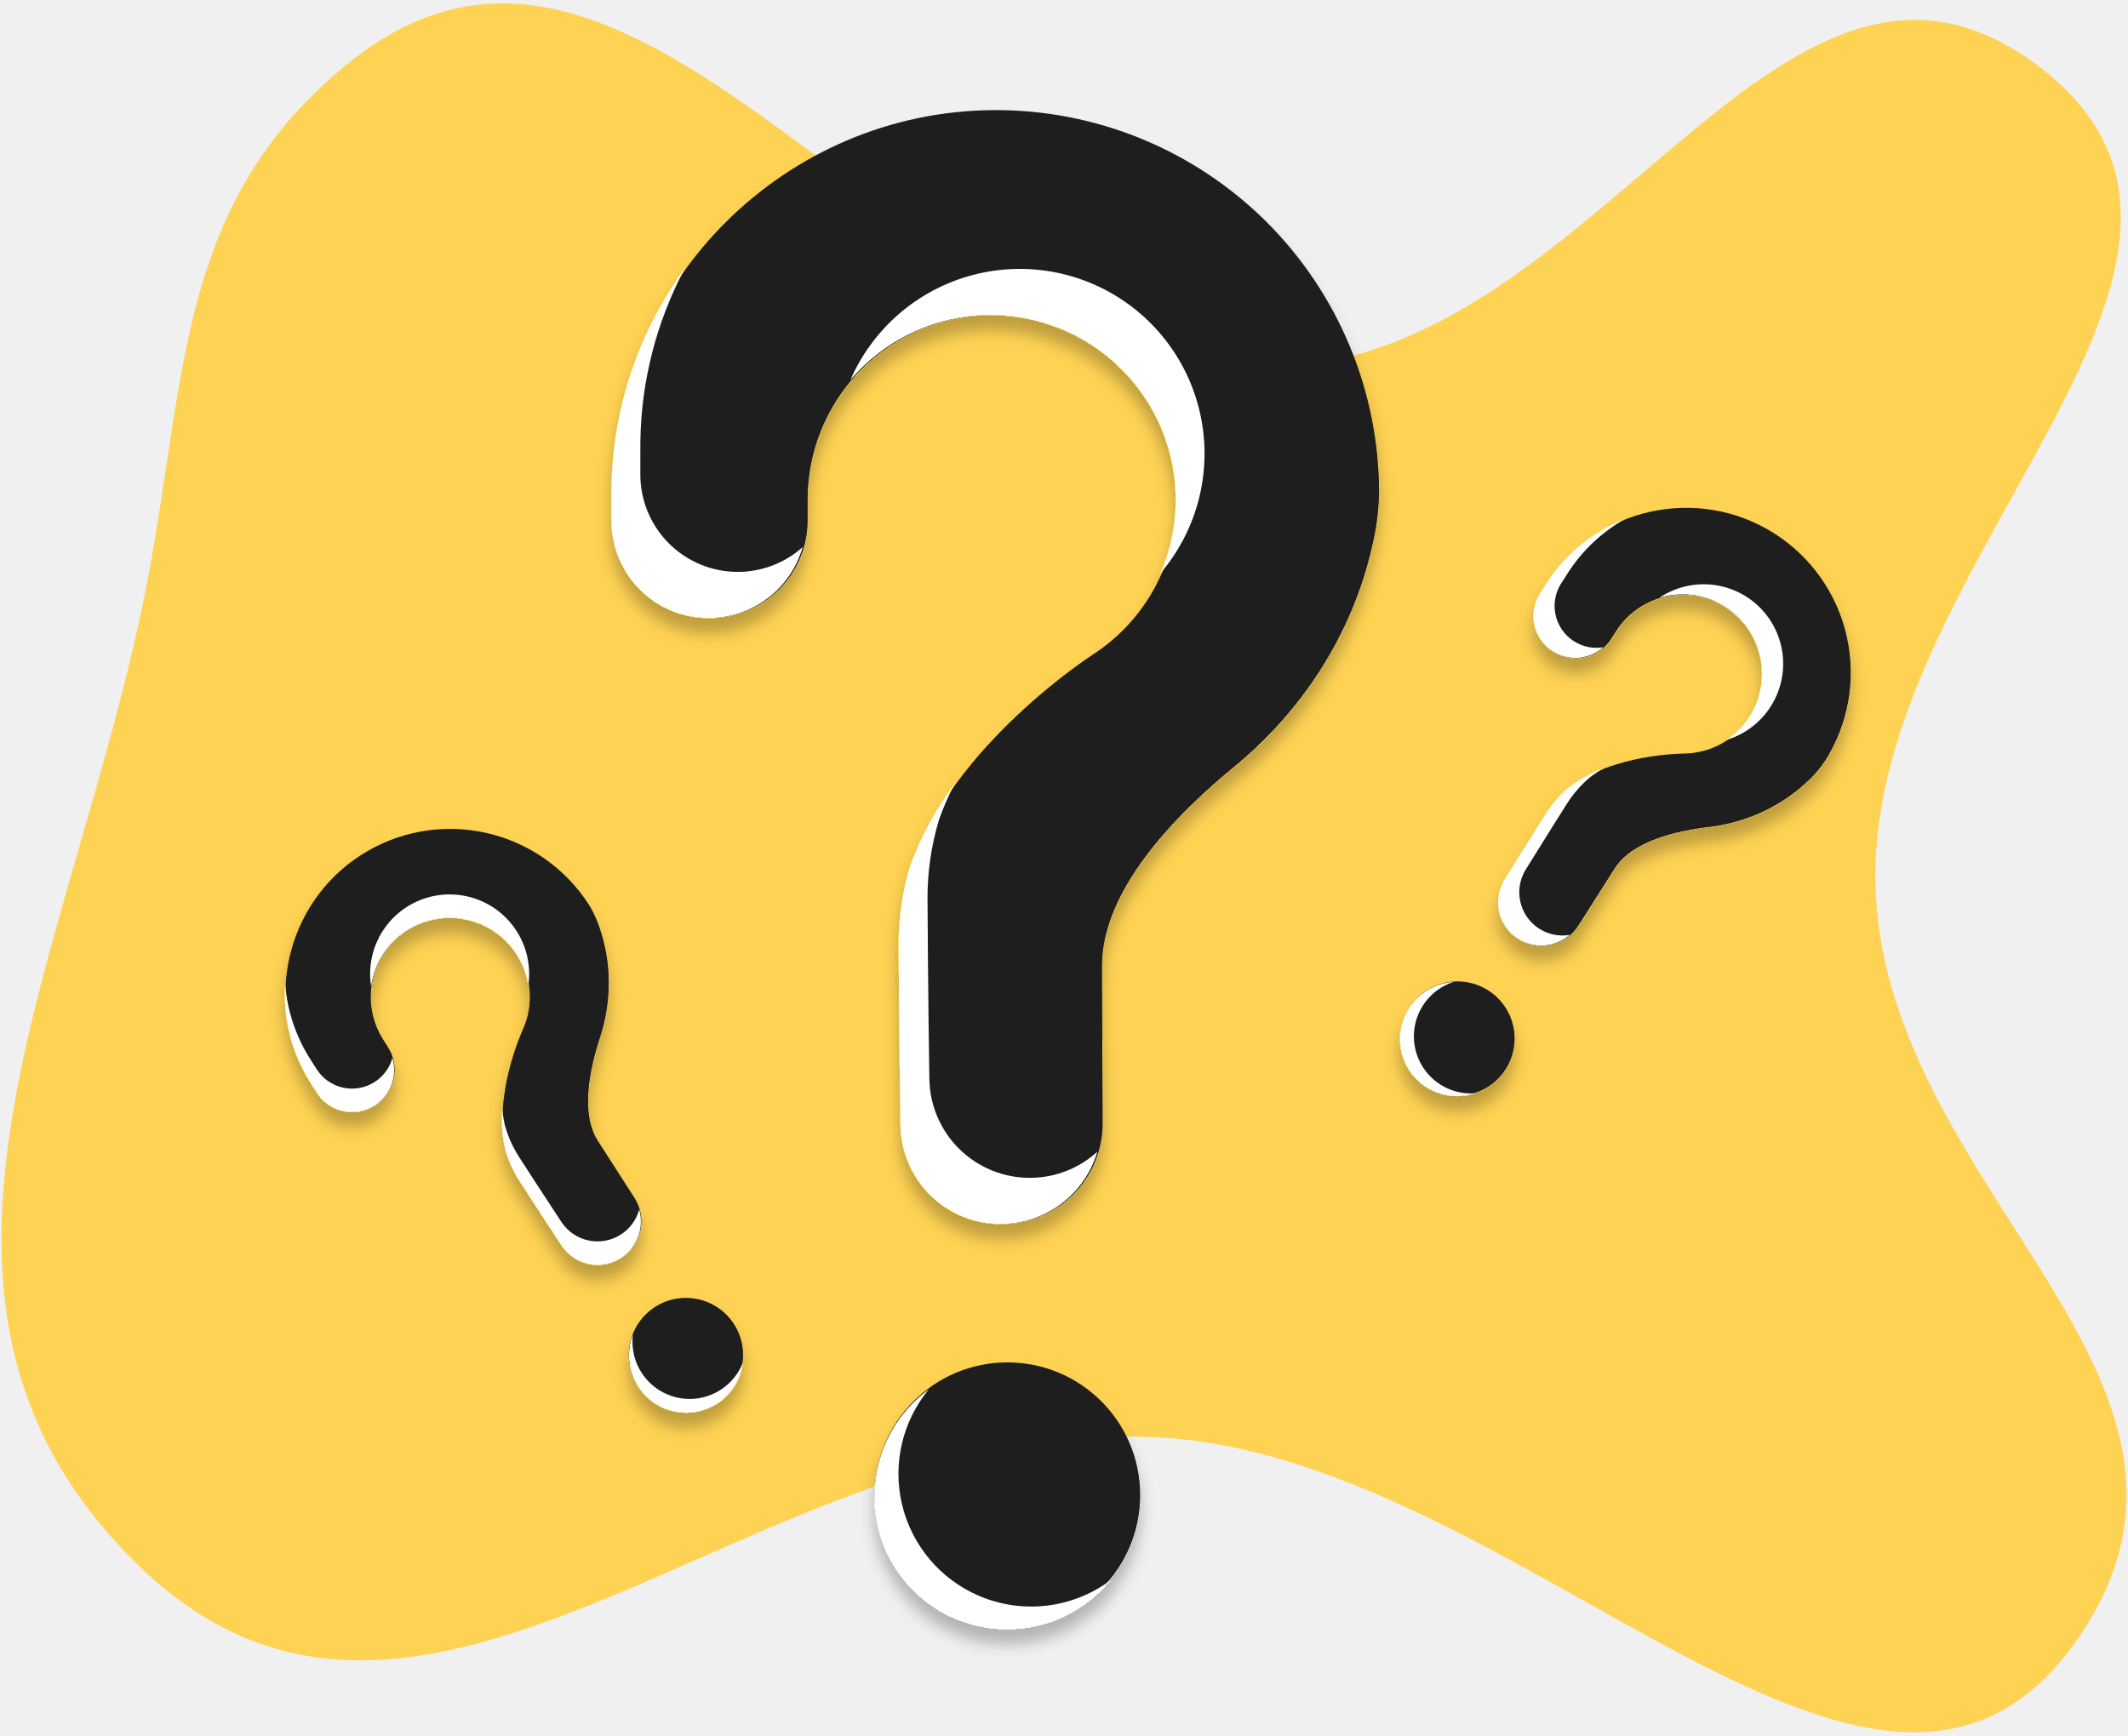
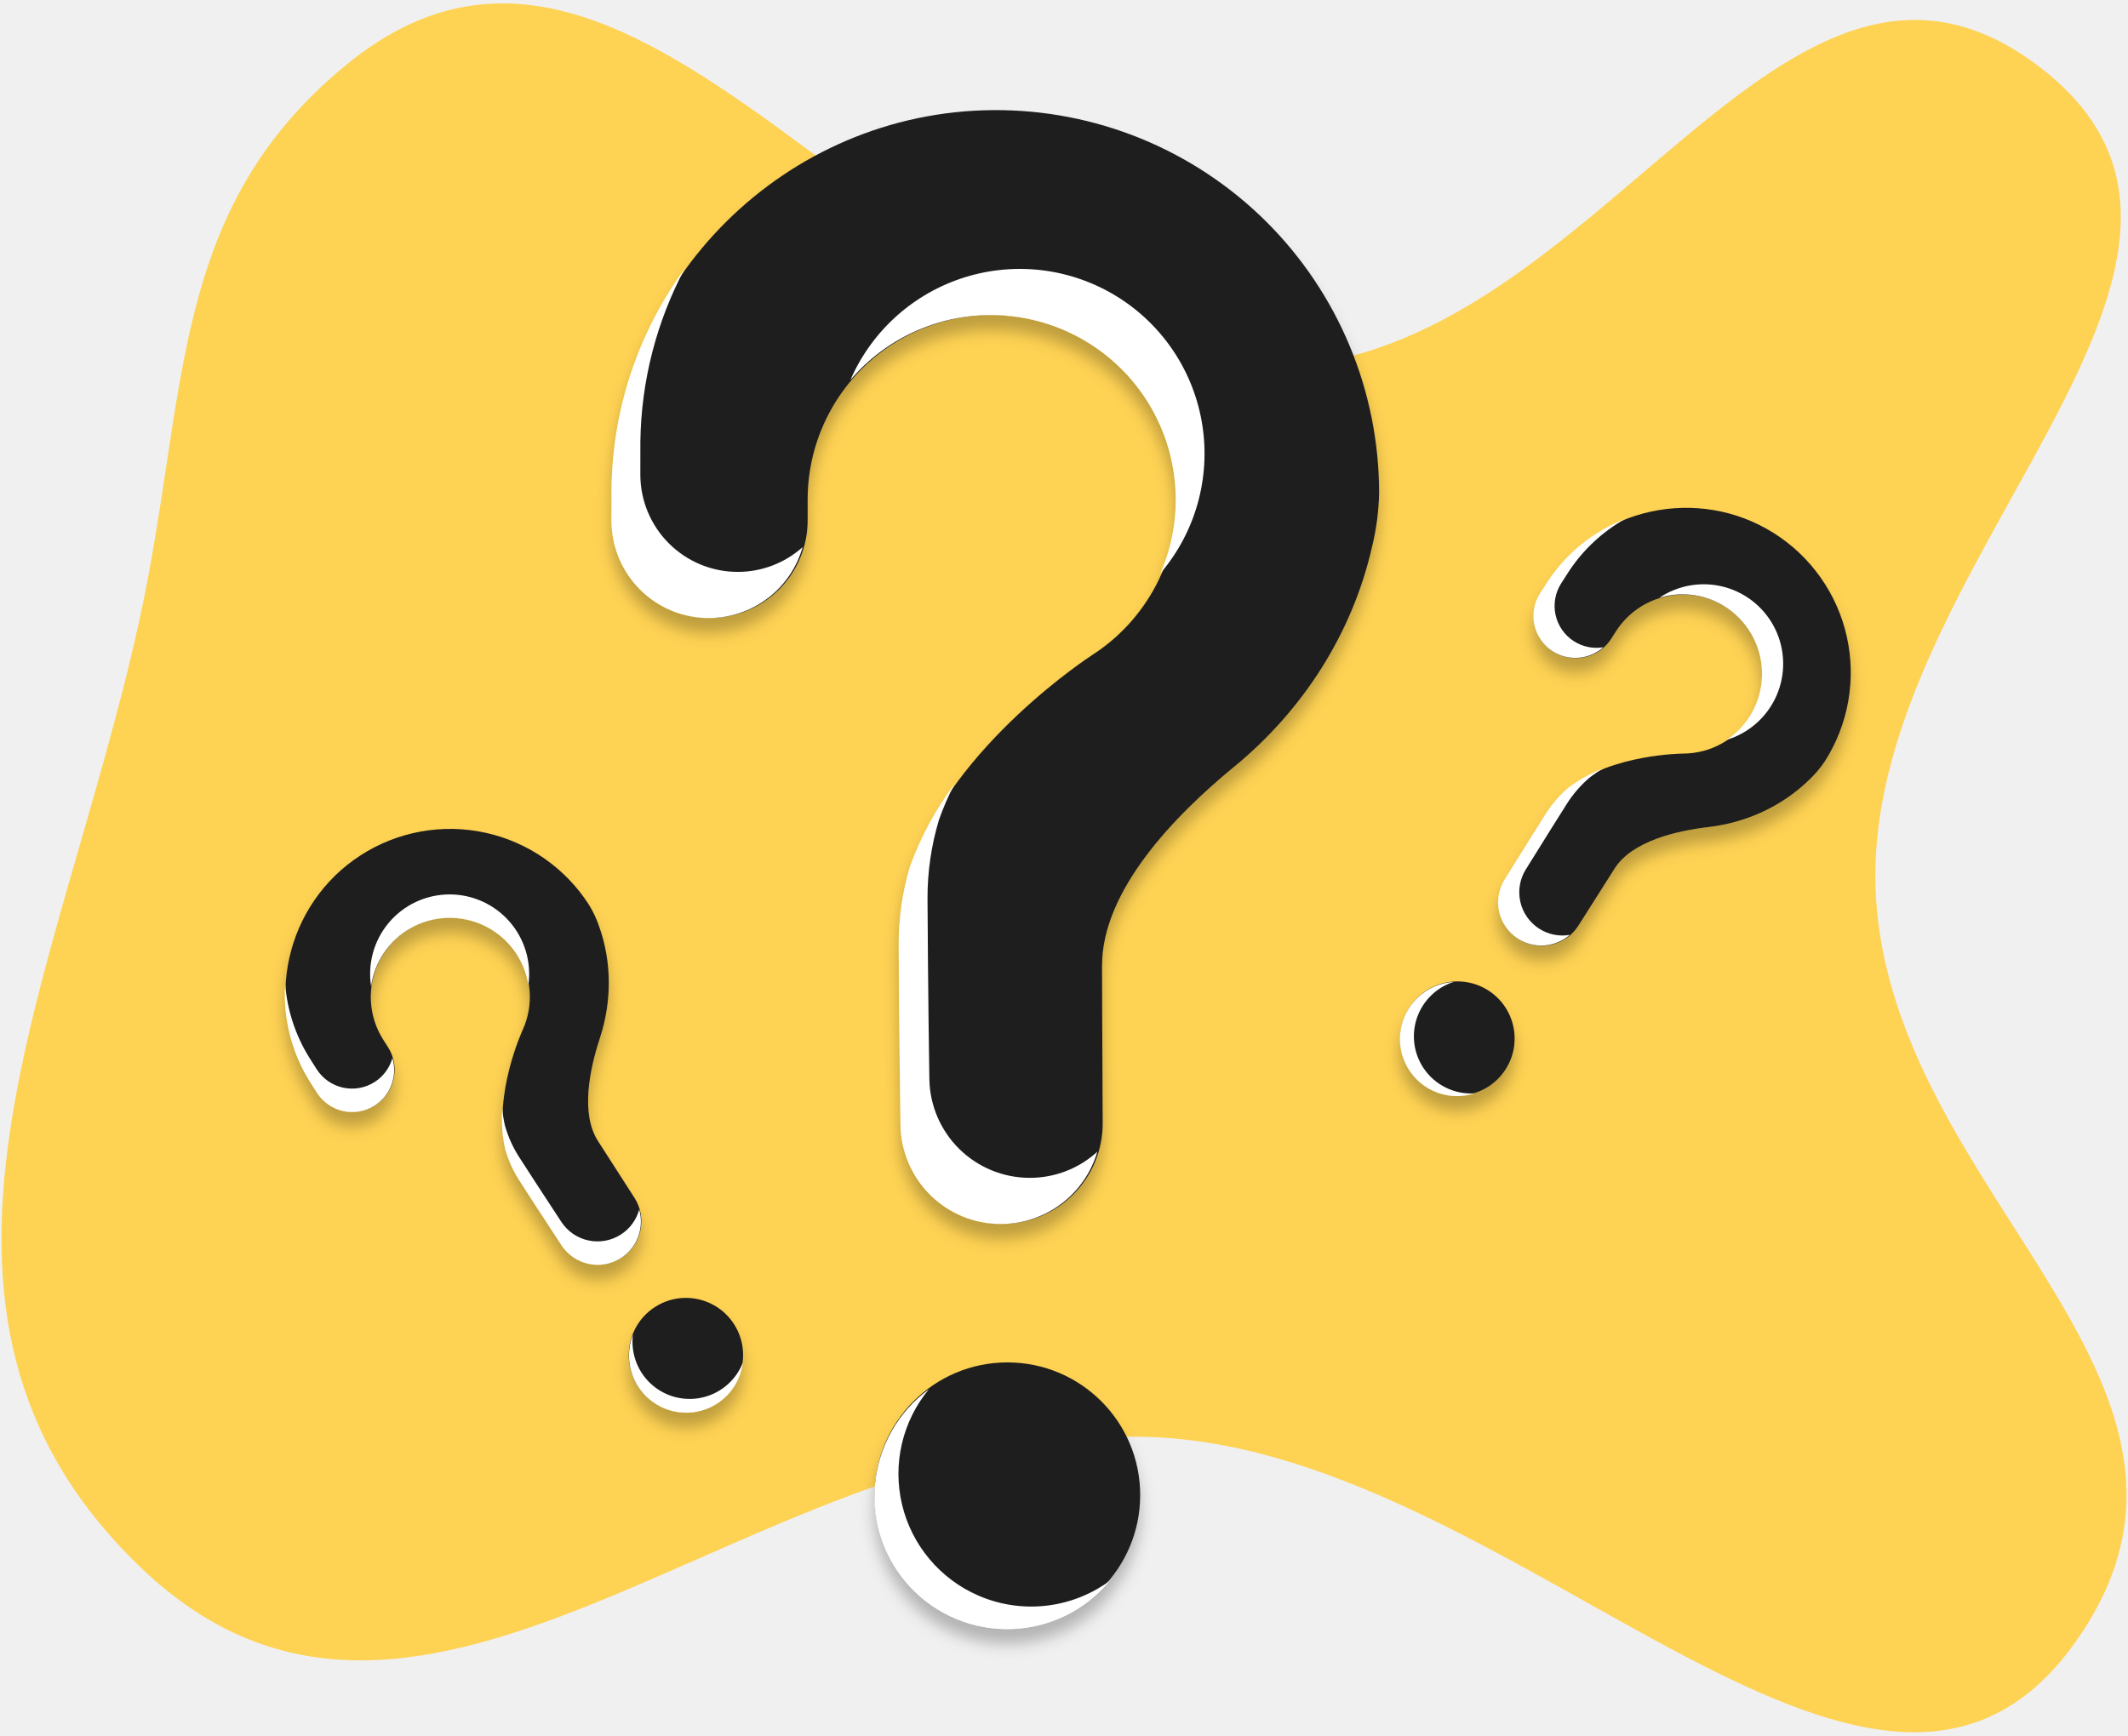
<svg xmlns="http://www.w3.org/2000/svg" width="581" height="474" viewBox="0 0 581 474" fill="none">
  <path d="M569.301 444.496C514.956 529.926 416.452 397 315.301 392.496C206.185 387.639 116.184 503.576 37.813 427.496C-34.2 357.588 16.063 268.476 37.813 170.496C51.63 108.251 45.389 57.793 94.801 17.496C176.709 -49.299 247.171 108.003 352.557 99.996C437.973 93.507 486.975 -33.502 555.801 17.496C628.451 71.327 506.978 154.614 512.181 244.883C516.846 325.832 612.822 376.083 569.301 444.496Z" fill="#FED253" />
  <g filter="url(#filter0_d_521_920)">
    <path d="M275.056 444.565C295.076 444.565 311.305 428.336 311.305 408.316C311.305 388.297 295.076 372.068 275.056 372.068C255.036 372.068 238.807 388.297 238.807 408.316C238.807 428.336 255.036 444.565 275.056 444.565Z" fill="#1E1E1E" />
    <path d="M271.173 30.072C214.521 30.473 168.135 76.51 167.331 133.157C167.323 133.68 167.32 137.358 167.32 142.168C167.321 149.22 170.122 155.983 175.109 160.97C180.095 165.957 186.859 168.759 193.911 168.76H193.911C197.407 168.759 200.868 168.07 204.098 166.731C207.327 165.392 210.261 163.429 212.731 160.956C215.202 158.483 217.161 155.547 218.497 152.316C219.832 149.085 220.518 145.623 220.515 142.127C220.512 138.855 220.511 136.591 220.511 136.452C220.509 127.697 222.786 119.092 227.118 111.484C231.451 103.877 237.689 97.528 245.219 93.062C252.749 88.596 261.312 86.168 270.066 86.016C278.819 85.863 287.462 87.992 295.143 92.193C302.824 96.393 309.279 102.521 313.874 109.974C318.468 117.426 321.044 125.946 321.347 134.695C321.65 143.445 319.67 152.123 315.602 159.875C311.534 167.627 305.518 174.187 298.146 178.909L298.155 178.92C298.155 178.92 260.308 203.285 248.77 236.71L248.78 236.712C246.751 243.559 245.723 250.664 245.727 257.806C245.727 260.741 245.9 286.427 246.234 307.275C246.35 314.469 249.29 321.328 254.419 326.373C259.548 331.418 266.454 334.245 273.649 334.243H273.649C277.264 334.243 280.843 333.528 284.181 332.139C287.518 330.751 290.548 328.716 293.096 326.152C295.645 323.588 297.661 320.545 299.029 317.199C300.396 313.853 301.089 310.269 301.067 306.654C300.951 287.561 300.888 265.329 300.888 263.716C300.888 243.192 320.687 222.743 336.951 209.408C355.679 194.052 369.155 173.125 374.568 149.52C375.766 144.66 376.426 139.683 376.538 134.678C376.538 120.877 373.807 107.213 368.502 94.472C363.198 81.731 355.425 70.166 345.631 60.442C335.837 50.719 324.216 43.029 311.437 37.817C298.658 32.605 284.974 29.973 271.173 30.072V30.072Z" fill="#1E1E1E" />
    <path d="M201.419 156.182C194.367 156.181 187.604 153.379 182.617 148.392C177.63 143.406 174.829 136.642 174.828 129.59C174.828 124.78 174.831 121.102 174.839 120.579C175.063 104.105 179.212 87.921 186.942 73.371C174.242 90.756 167.259 111.659 166.959 133.188C166.951 133.711 166.948 137.388 166.948 142.198C166.949 149.25 169.75 156.014 174.737 161.001C179.723 165.988 186.487 168.79 193.539 168.79V168.79C199.334 168.788 204.97 166.894 209.591 163.397C214.211 159.9 217.564 154.989 219.14 149.413C214.271 153.779 207.959 156.19 201.419 156.182V156.182Z" fill="white" />
    <path d="M272.976 86.105C281.129 86.494 289.065 88.856 296.104 92.989C303.143 97.121 309.074 102.9 313.387 109.829C317.701 116.759 320.268 124.631 320.869 132.772C321.469 140.912 320.086 149.076 316.836 156.563C321.536 151.043 324.991 144.574 326.965 137.598C328.939 130.621 329.385 123.301 328.273 116.136C327.161 108.972 324.518 102.131 320.523 96.081C316.527 90.03 311.275 84.912 305.122 81.076C298.97 77.24 292.063 74.775 284.872 73.85C277.68 72.926 270.374 73.562 263.452 75.717C256.529 77.872 250.152 81.494 244.756 86.336C239.36 91.179 235.071 97.128 232.183 103.778C237.175 97.905 243.45 93.258 250.522 90.193C257.595 87.129 265.277 85.73 272.976 86.105V86.105Z" fill="white" />
    <path d="M281.156 321.665C273.962 321.666 267.056 318.84 261.927 313.795C256.798 308.75 253.858 301.891 253.741 294.697C253.408 273.849 253.235 248.163 253.235 245.228C253.23 238.086 254.259 230.981 256.288 224.134L256.278 224.132C257.476 220.695 258.923 217.35 260.607 214.123C255.437 221.014 251.322 228.636 248.398 236.74L248.407 236.742C246.378 243.59 245.35 250.694 245.355 257.836C245.355 260.771 245.528 286.457 245.861 307.305C245.978 314.499 248.918 321.358 254.047 326.403C259.176 331.448 266.082 334.275 273.276 334.273V334.273C279.208 334.272 284.98 332.348 289.725 328.789C294.471 325.23 297.935 320.229 299.597 314.535C294.557 319.131 287.978 321.674 281.156 321.665V321.665Z" fill="white" />
    <path d="M267.07 435.724C261.92 433.481 257.363 430.072 253.756 425.766C250.15 421.46 247.594 416.375 246.289 410.912C244.985 405.449 244.968 399.758 246.24 394.287C247.512 388.817 250.038 383.717 253.618 379.389C249.467 382.42 246.007 386.3 243.47 390.77C240.933 395.24 239.375 400.199 238.9 405.317C238.426 410.435 239.045 415.596 240.718 420.456C242.39 425.316 245.077 429.766 248.6 433.508C252.123 437.251 256.402 440.201 261.153 442.164C265.904 444.126 271.018 445.056 276.155 444.891C281.293 444.726 286.336 443.47 290.951 441.207C295.566 438.944 299.647 435.725 302.923 431.764C297.814 435.498 291.815 437.829 285.524 438.524C279.234 439.219 272.871 438.253 267.07 435.724V435.724Z" fill="white" />
    <path d="M195.656 383.219C202.927 378.592 205.07 368.947 200.443 361.677C195.816 354.407 186.171 352.264 178.9 356.891C171.63 361.518 169.487 371.163 174.114 378.433C178.741 385.703 188.386 387.846 195.656 383.219Z" fill="#1E1E1E" />
    <path d="M98.446 233.587C77.964 246.826 71.759 274.266 84.559 295.025C84.678 295.216 85.526 296.553 86.638 298.299C88.268 300.86 90.849 302.669 93.812 303.328C96.776 303.986 99.88 303.441 102.441 301.811C103.711 301.003 104.808 299.952 105.672 298.719C106.535 297.487 107.147 296.096 107.473 294.627C107.798 293.158 107.831 291.638 107.569 290.156C107.308 288.674 106.757 287.259 105.947 285.99C105.19 284.802 104.666 283.98 104.634 283.93C102.61 280.751 101.448 277.099 101.263 273.335C101.078 269.571 101.876 265.823 103.579 262.461C105.282 259.099 107.83 256.238 110.974 254.159C114.117 252.081 117.748 250.856 121.509 250.607C125.269 250.357 129.03 251.09 132.421 252.735C135.812 254.379 138.716 256.878 140.849 259.986C142.981 263.093 144.268 266.702 144.582 270.458C144.896 274.214 144.228 277.986 142.642 281.405L142.648 281.407C142.648 281.407 134.534 299.003 138.069 313.809L138.073 313.807C138.919 316.763 140.188 319.581 141.84 322.173C142.519 323.239 148.518 332.528 153.458 340.022C155.163 342.607 157.816 344.419 160.844 345.066C163.873 345.712 167.035 345.143 169.647 343.479C170.96 342.644 172.094 341.557 172.985 340.281C173.877 339.005 174.507 337.566 174.84 336.046C175.172 334.526 175.201 332.955 174.925 331.423C174.648 329.892 174.071 328.431 173.228 327.123C168.773 320.216 163.612 312.156 163.239 311.57C158.495 304.117 160.959 292.114 163.783 283.513C167.036 273.607 167.093 262.893 163.603 253.069C162.915 251.027 162.004 249.067 160.888 247.224C157.698 242.212 153.548 237.88 148.677 234.479C143.806 231.078 138.31 228.675 132.506 227.407C126.702 226.139 120.704 226.033 114.858 227.093C109.013 228.154 103.435 230.361 98.446 233.587Z" fill="#1E1E1E" />
    <path d="M102.261 295.508C99.7 297.137 96.596 297.683 93.632 297.024C90.669 296.366 88.088 294.557 86.458 291.996C85.346 290.249 84.497 288.913 84.379 288.721C80.653 282.687 78.419 275.85 77.863 268.779C77.269 278.029 79.565 287.234 84.431 295.122C84.55 295.313 85.398 296.65 86.51 298.396C88.14 300.957 90.721 302.766 93.684 303.425C96.648 304.083 99.752 303.538 102.313 301.908C104.417 300.568 106.026 298.577 106.896 296.239C107.766 293.901 107.849 291.343 107.132 288.953C106.373 291.664 104.638 293.999 102.261 295.508Z" fill="white" />
    <path d="M112.051 253.519C115.102 251.776 118.53 250.8 122.042 250.674C125.553 250.548 129.043 251.276 132.211 252.795C135.379 254.315 138.131 256.58 140.23 259.398C142.33 262.215 143.714 265.5 144.265 268.97C144.696 265.879 144.455 262.731 143.56 259.741C142.664 256.752 141.134 253.99 139.074 251.645C137.015 249.3 134.474 247.427 131.624 246.153C128.775 244.879 125.684 244.234 122.563 244.263C119.442 244.292 116.364 244.993 113.539 246.319C110.714 247.646 108.208 249.565 106.191 251.948C104.175 254.331 102.697 257.12 101.856 260.126C101.016 263.131 100.833 266.283 101.321 269.366C101.777 266.079 102.981 262.941 104.842 260.194C106.702 257.446 109.169 255.163 112.051 253.519Z" fill="white" />
    <path d="M169.466 337.176C166.854 338.839 163.692 339.409 160.664 338.762C157.635 338.116 154.982 336.304 153.277 333.719C148.338 326.224 142.338 316.936 141.66 315.87C140.007 313.277 138.739 310.46 137.893 307.504L137.889 307.505C137.53 305.98 137.282 304.431 137.148 302.87C136.863 306.567 137.13 310.287 137.941 313.906L137.945 313.904C138.791 316.86 140.06 319.678 141.712 322.27C142.39 323.336 148.39 332.625 153.329 340.119C155.034 342.704 157.687 344.516 160.716 345.163C163.745 345.809 166.906 345.24 169.519 343.576C171.673 342.205 173.324 340.172 174.225 337.783C175.126 335.394 175.228 332.777 174.516 330.324C173.747 333.159 171.946 335.603 169.466 337.176Z" fill="white" />
    <path d="M190.712 381.854C188.324 382.23 185.881 382.045 183.576 381.315C181.271 380.585 179.168 379.329 177.431 377.647C175.695 375.964 174.373 373.901 173.571 371.62C172.768 369.34 172.507 366.904 172.807 364.505C172 366.565 171.64 368.773 171.752 370.983C171.863 373.193 172.444 375.354 173.454 377.322C174.465 379.291 175.883 381.022 177.613 382.4C179.344 383.779 181.348 384.774 183.493 385.319C185.637 385.863 187.873 385.946 190.052 385.561C192.231 385.175 194.303 384.331 196.131 383.084C197.958 381.836 199.5 380.215 200.653 378.326C201.806 376.437 202.544 374.325 202.818 372.13C201.826 374.667 200.186 376.9 198.062 378.606C195.938 380.312 193.404 381.432 190.712 381.854Z" fill="white" />
    <path d="M389.518 296.771C396.777 301.416 406.427 299.296 411.072 292.037C415.716 284.778 413.597 275.128 406.338 270.483C399.078 265.839 389.428 267.958 384.784 275.218C380.139 282.477 382.259 292.127 389.518 296.771Z" fill="#1E1E1E" />
    <path d="M484.273 145.572C463.638 132.574 436.137 138.506 422.703 158.86C422.579 159.048 421.724 160.381 420.609 162.125C418.973 164.682 418.419 167.785 419.071 170.75C419.722 173.715 421.524 176.3 424.081 177.936C425.349 178.747 426.764 179.3 428.246 179.564C429.728 179.828 431.247 179.797 432.716 179.473C434.186 179.149 435.578 178.539 436.811 177.678C438.045 176.816 439.097 175.72 439.907 174.451C440.665 173.264 441.19 172.443 441.222 172.392C443.253 169.217 446.075 166.626 449.411 164.872C452.747 163.118 456.482 162.264 460.248 162.391C464.015 162.519 467.683 163.625 470.893 165.601C474.102 167.576 476.742 170.353 478.553 173.658C480.363 176.964 481.282 180.683 481.219 184.452C481.157 188.22 480.114 191.907 478.194 195.15C476.274 198.393 473.543 201.08 470.269 202.947C466.995 204.814 463.292 205.797 459.523 205.799L459.524 205.806C459.524 205.806 440.148 205.86 428.209 215.303L428.212 215.306C425.888 217.318 423.867 219.656 422.212 222.247C421.531 223.311 415.634 232.665 410.918 240.302C409.292 242.938 408.766 246.107 409.456 249.126C410.145 252.145 411.994 254.773 414.603 256.441C415.913 257.28 417.377 257.851 418.91 258.122C420.442 258.393 422.013 258.358 423.532 258.019C425.051 257.681 426.488 257.045 427.76 256.149C429.032 255.253 430.115 254.114 430.945 252.798C435.333 245.848 440.468 237.772 440.842 237.187C445.604 229.745 457.527 226.923 466.518 225.861C476.872 224.638 486.614 220.176 494.053 212.872C495.615 211.388 497.009 209.737 498.21 207.948C501.412 202.943 503.592 197.355 504.625 191.504C505.657 185.654 505.522 179.657 504.226 173.859C502.931 168.061 500.501 162.576 497.076 157.721C493.652 152.867 489.3 148.738 484.273 145.572Z" fill="#1E1E1E" />
    <path d="M429.722 175.117C427.165 173.481 425.363 170.896 424.711 167.931C424.06 164.966 424.613 161.863 426.249 159.306C427.365 157.562 428.219 156.229 428.343 156.041C432.247 150.119 437.506 145.213 443.685 141.731C435.046 145.088 427.664 151.048 422.561 158.785C422.437 158.973 421.583 160.305 420.467 162.049C418.831 164.607 418.278 167.709 418.929 170.674C419.58 173.64 421.382 176.225 423.939 177.861C426.041 179.205 428.524 179.826 431.011 179.629C433.498 179.433 435.853 178.431 437.718 176.774C434.94 177.228 432.092 176.638 429.722 175.117Z" fill="white" />
    <path d="M471.927 166.308C474.793 168.341 477.123 171.039 478.716 174.17C480.31 177.302 481.12 180.773 481.076 184.286C481.033 187.8 480.137 191.25 478.467 194.341C476.796 197.432 474.4 200.071 471.485 202.033C474.47 201.121 477.223 199.577 479.558 197.505C481.892 195.433 483.752 192.883 485.011 190.027C486.27 187.171 486.898 184.077 486.853 180.956C486.808 177.835 486.091 174.761 484.75 171.943C483.409 169.124 481.477 166.628 479.084 164.624C476.691 162.621 473.894 161.157 470.883 160.332C467.873 159.507 464.721 159.341 461.641 159.845C458.56 160.349 455.625 161.511 453.035 163.253C456.208 162.281 459.561 162.052 462.837 162.581C466.112 163.111 469.222 164.386 471.927 166.308Z" fill="white" />
    <path d="M420.243 253.622C417.634 251.954 415.786 249.326 415.096 246.307C414.407 243.288 414.932 240.119 416.559 237.483C421.275 229.846 427.171 220.492 427.852 219.428C429.507 216.837 431.529 214.499 433.853 212.487L433.85 212.484C435.082 211.516 436.382 210.638 437.742 209.859C434.268 211.158 431.008 212.968 428.067 215.228L428.07 215.231C425.746 217.243 423.725 219.581 422.07 222.171C421.389 223.236 415.492 232.59 410.776 240.227C409.15 242.862 408.624 246.031 409.314 249.051C410.003 252.07 411.852 254.697 414.461 256.366C416.612 257.742 419.151 258.383 421.698 258.193C424.244 258.004 426.66 256.994 428.584 255.315C425.69 255.812 422.715 255.208 420.243 253.622Z" fill="white" />
    <path d="M388.673 291.713C387.327 289.705 386.465 287.411 386.156 285.013C385.847 282.615 386.1 280.178 386.895 277.895C387.689 275.611 389.003 273.544 390.734 271.855C392.464 270.166 394.563 268.903 396.865 268.165C394.657 268.301 392.502 268.905 390.545 269.937C388.588 270.969 386.873 272.406 385.513 274.152C384.154 275.897 383.181 277.912 382.66 280.063C382.139 282.213 382.081 284.45 382.49 286.624C382.899 288.799 383.766 290.862 385.034 292.675C386.301 294.489 387.94 296.013 389.841 297.145C391.742 298.277 393.862 298.992 396.061 299.242C398.259 299.492 400.486 299.271 402.593 298.595C399.874 298.764 397.158 298.217 394.716 297.01C392.273 295.802 390.19 293.976 388.673 291.713Z" fill="white" />
  </g>
  <defs>
    <filter id="filter0_d_521_920" x="73.771" y="30.07" width="435.538" height="422.84" filterUnits="userSpaceOnUse" color-interpolation-filters="sRGB">
      <feFlood flood-opacity="0" result="BackgroundImageFix" />
-       <feColorMatrix in="SourceAlpha" type="matrix" values="0 0 0 0 0 0 0 0 0 0 0 0 0 0 0 0 0 0 127 0" result="hardAlpha" />
+       <feColorMatrix in="SourceAlpha" type="matrix" values="0 0 0 0 0 0 0 0 0 0 0 0 0 0 0 0 0 0 1 0" result="hardAlpha" />
      <feOffset dy="4" />
      <feGaussianBlur stdDeviation="2" />
      <feComposite in2="hardAlpha" operator="out" />
      <feColorMatrix type="matrix" values="0 0 0 0 0 0 0 0 0 0 0 0 0 0 0 0 0 0 0.25 0" />
      <feBlend mode="normal" in2="BackgroundImageFix" result="effect1_dropShadow_521_920" />
      <feBlend mode="normal" in="SourceGraphic" in2="effect1_dropShadow_521_920" result="shape" />
    </filter>
  </defs>
</svg>
